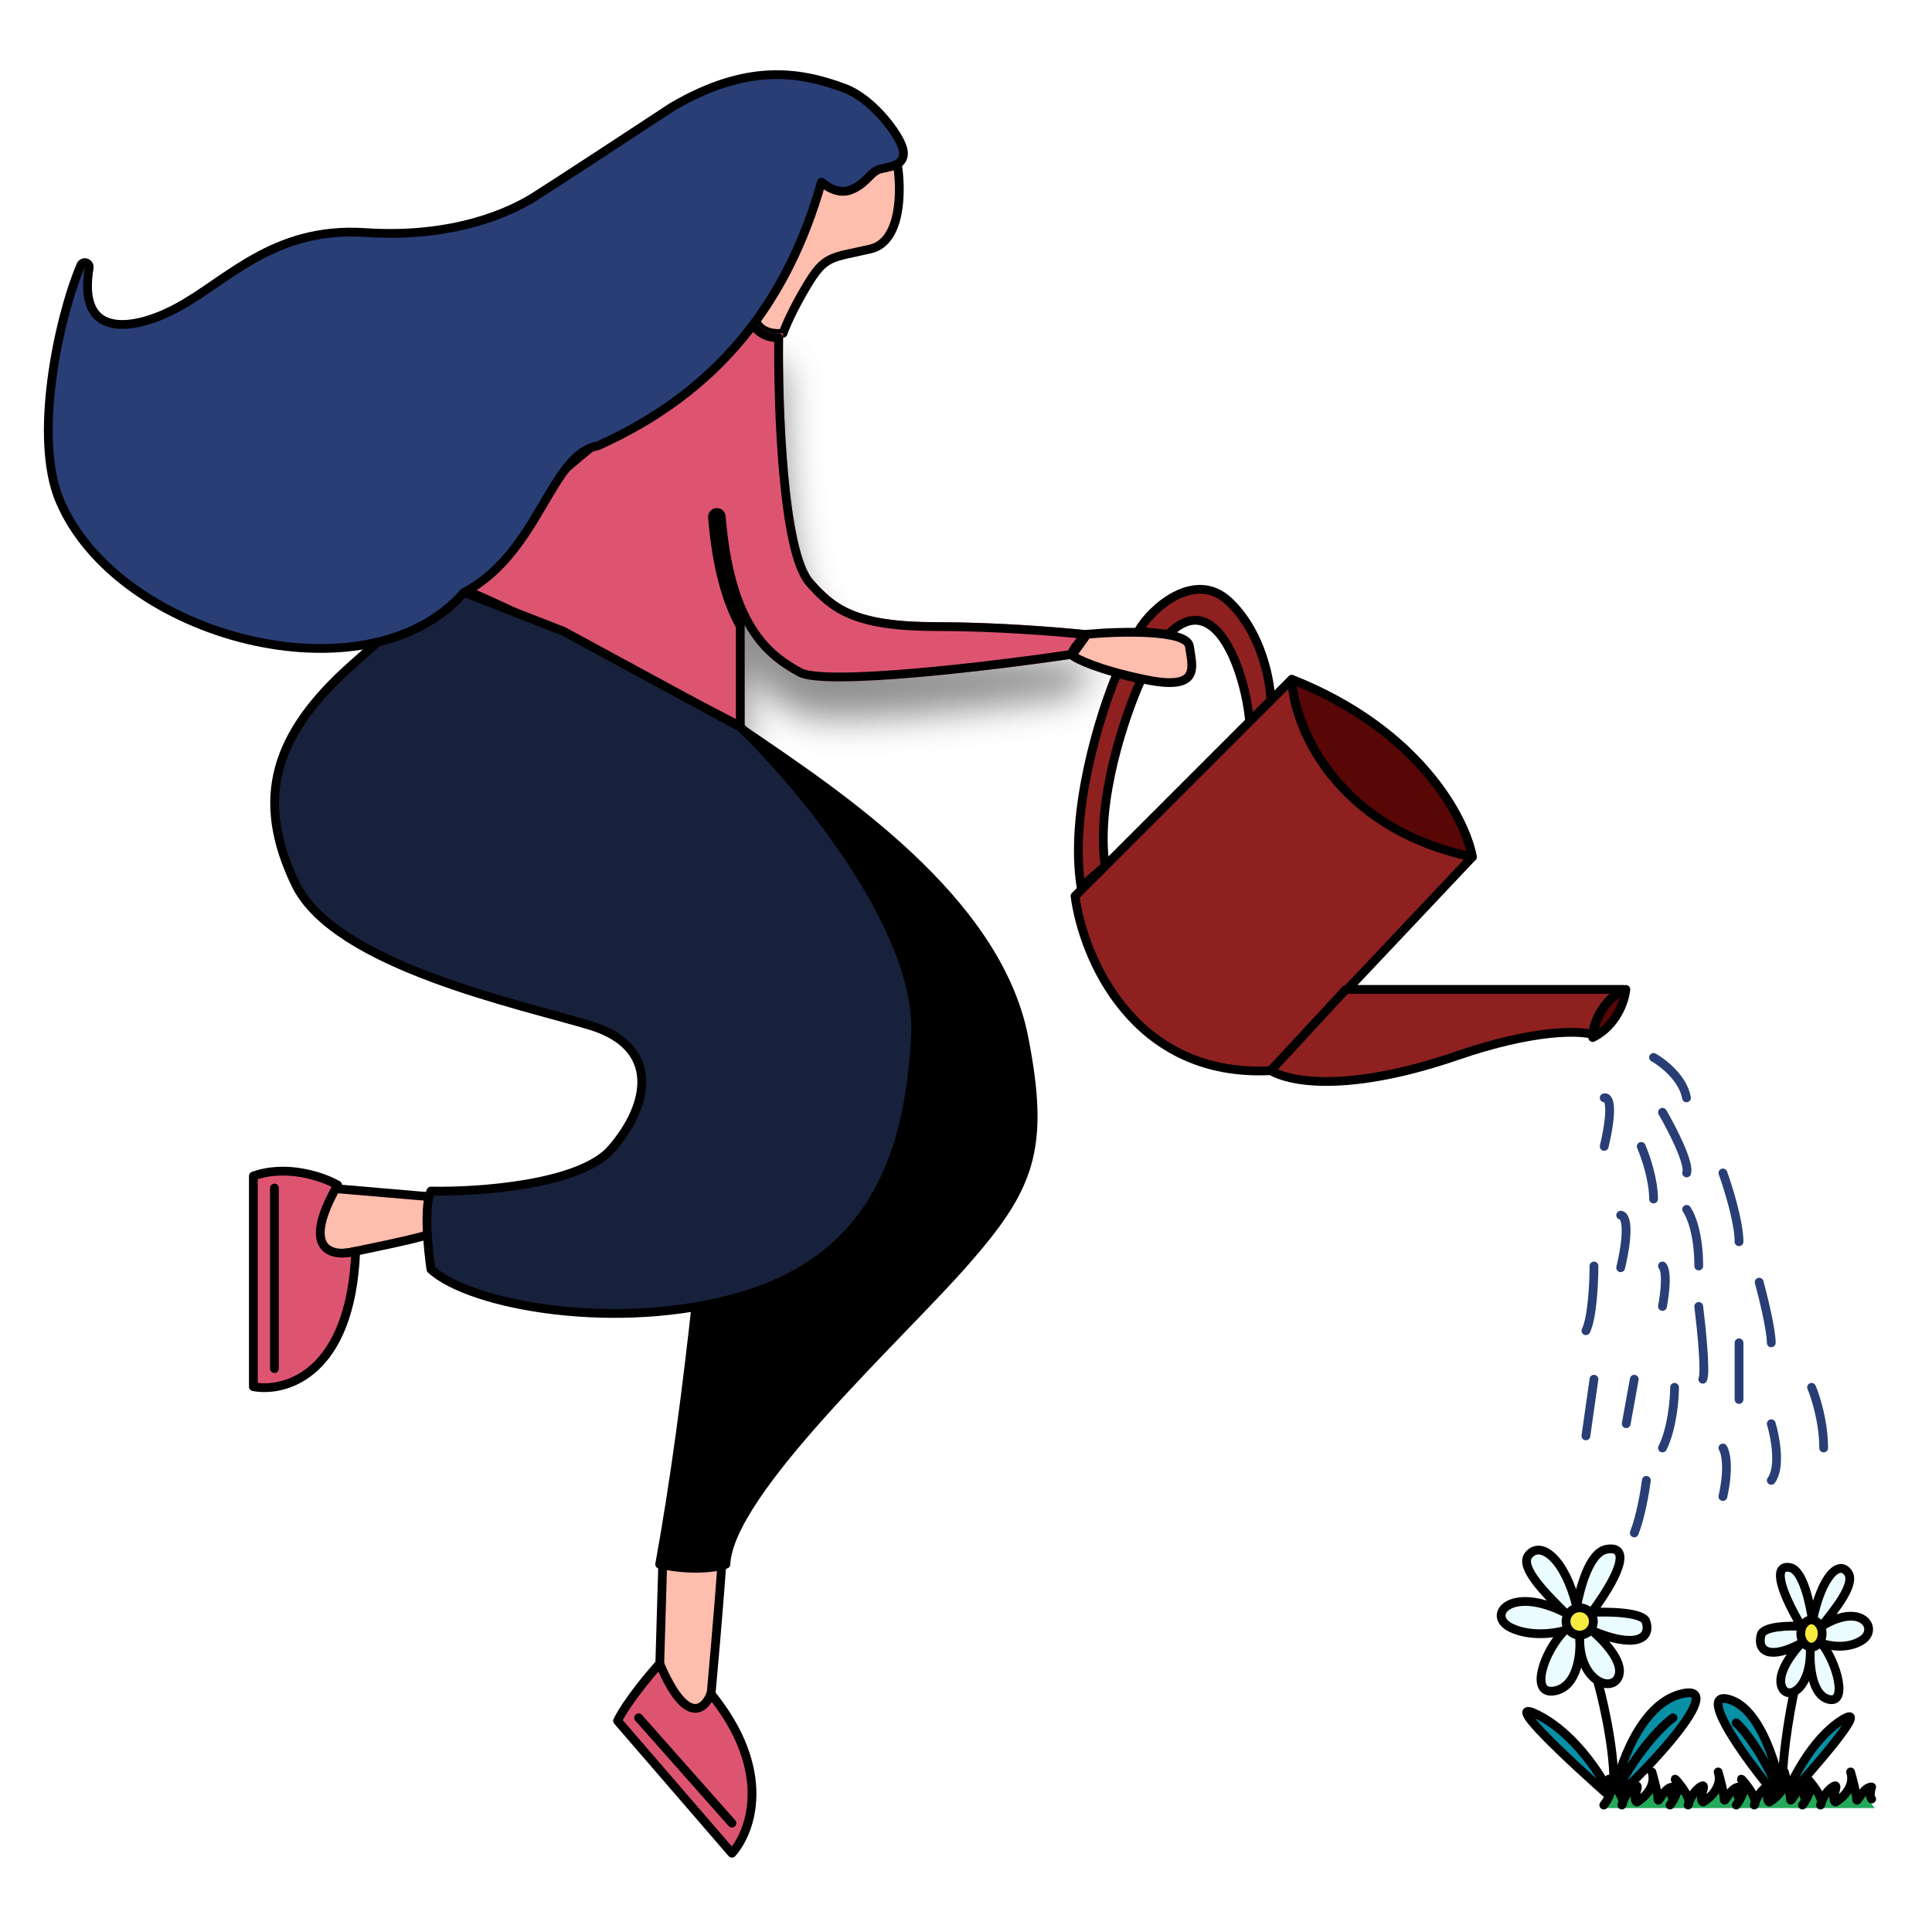
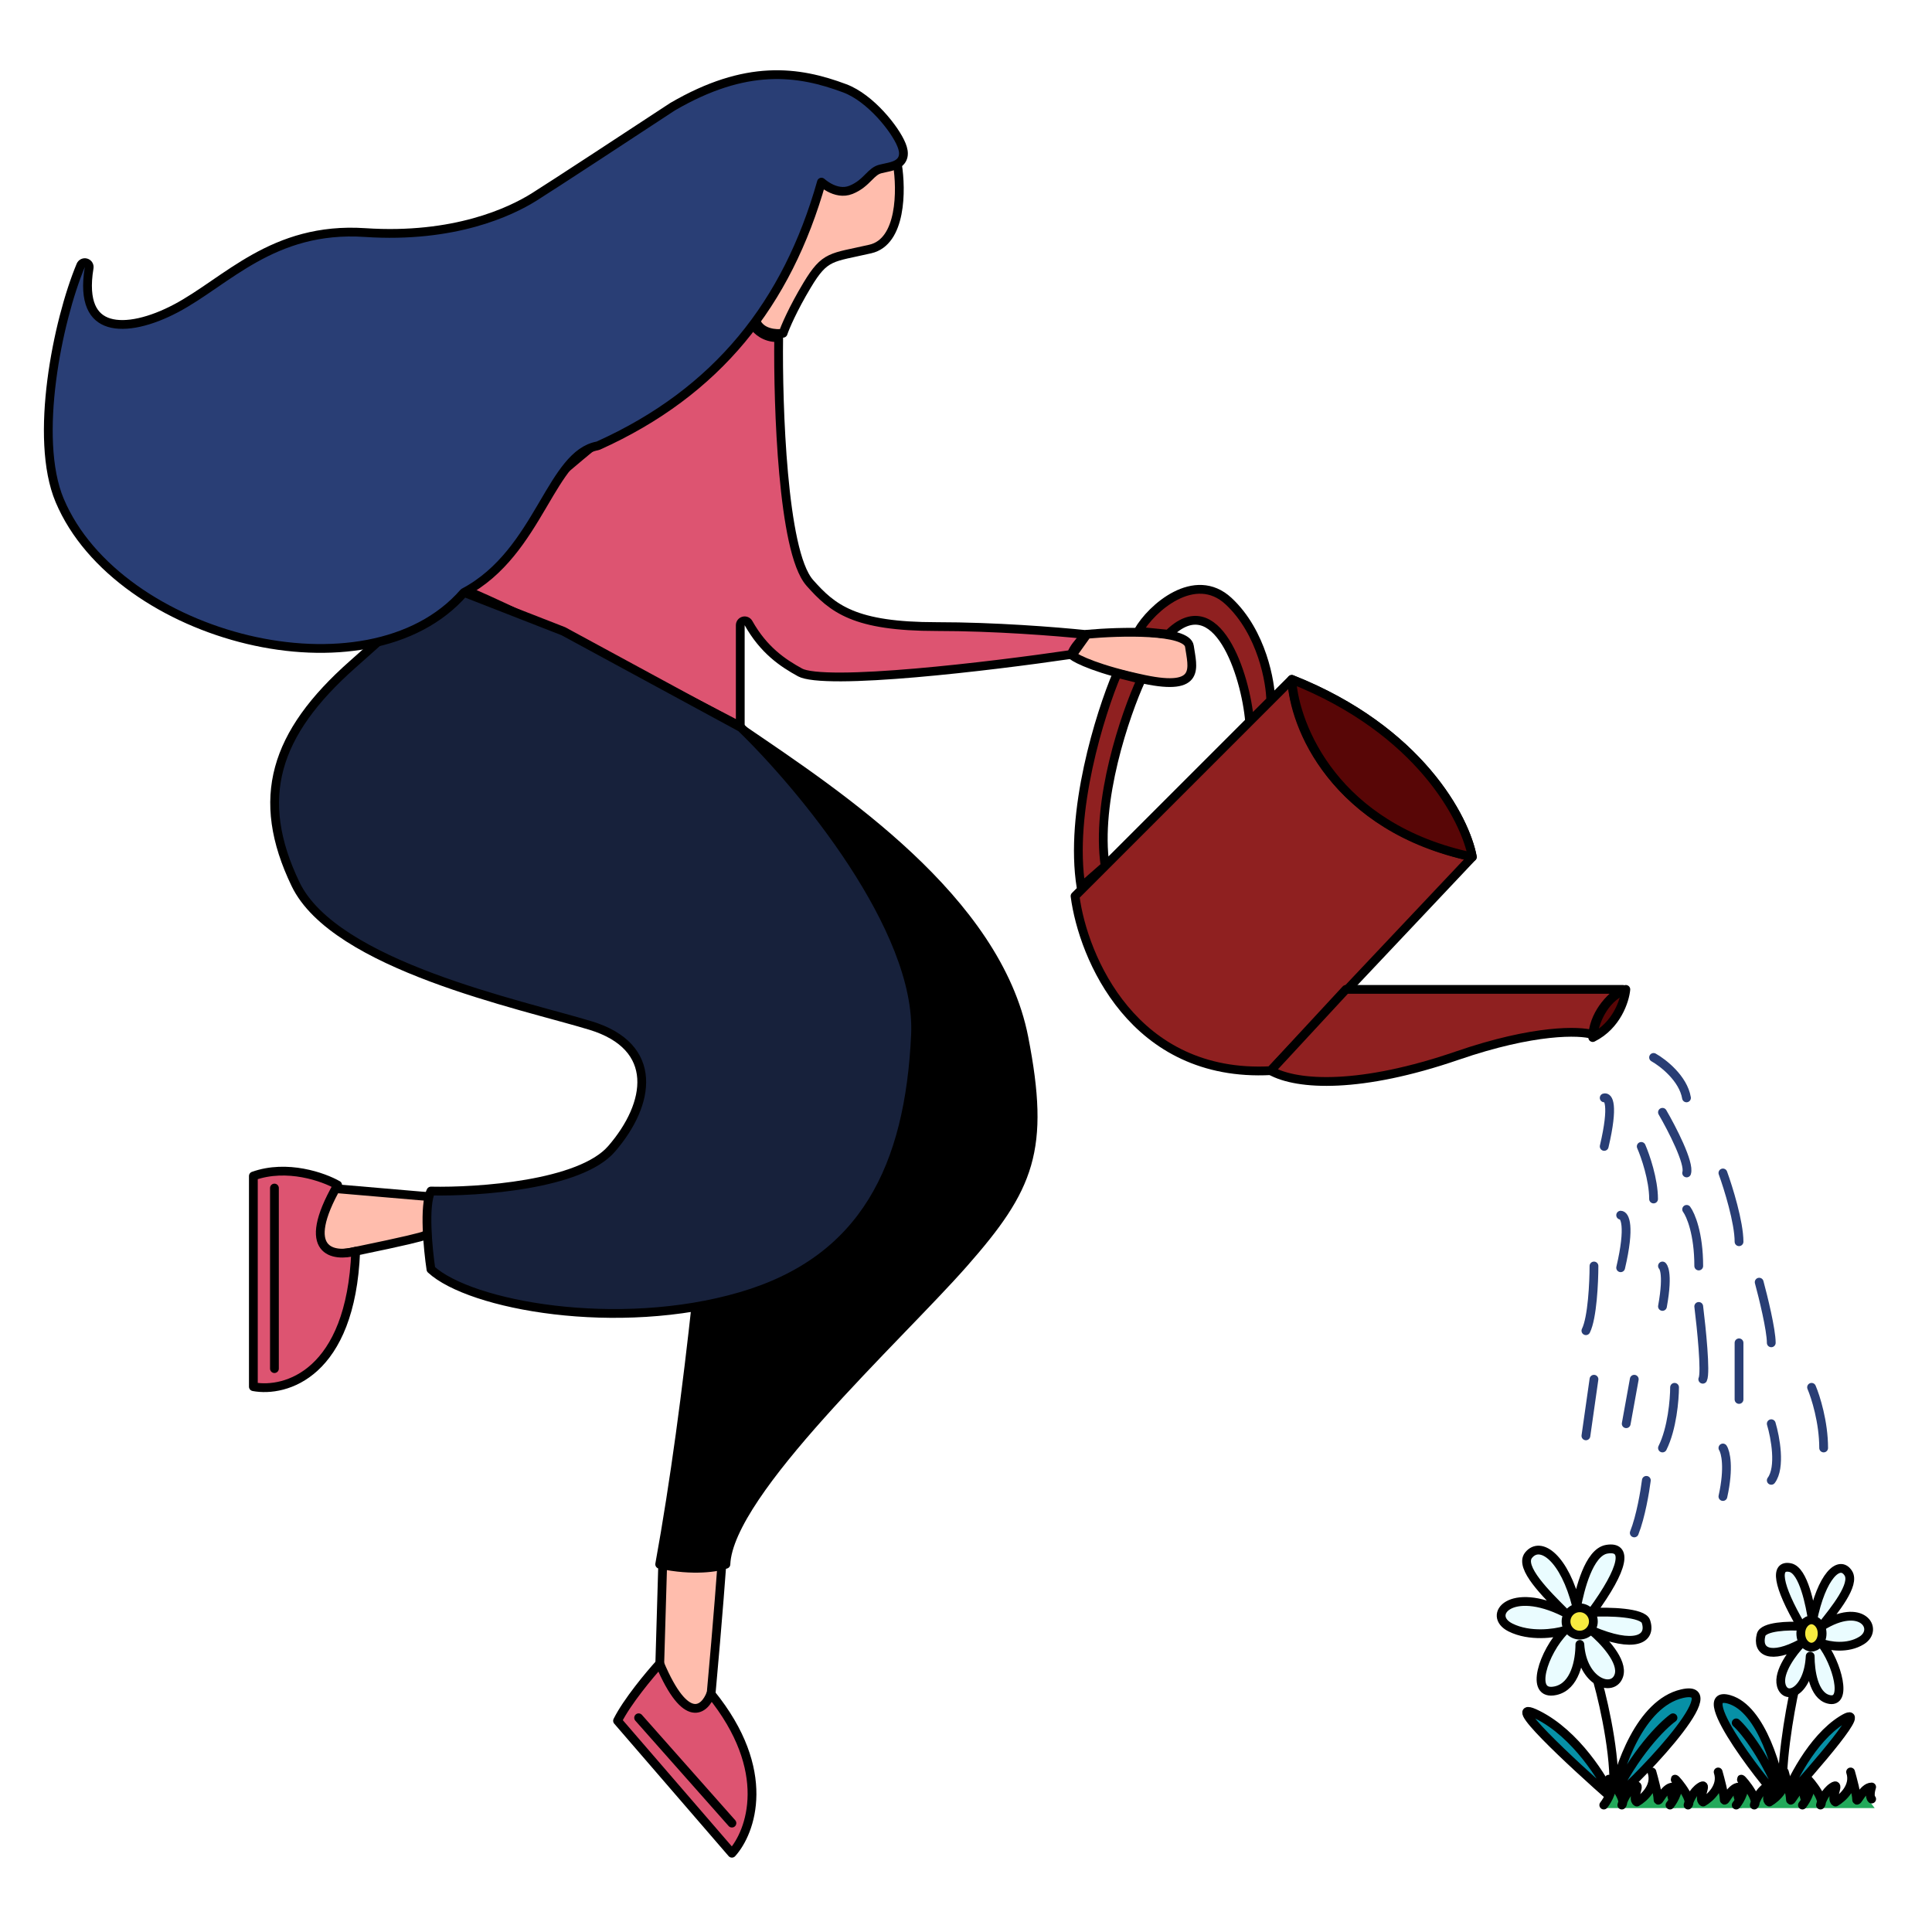
<svg xmlns="http://www.w3.org/2000/svg" width="220" height="220" viewBox="0 0 220 220" fill="none">
  <path d="M99.111 28.351C102.675 27.529 102.653 21.611 102.196 18.755L90.2 17.727L86.087 36.577C86.635 37.948 88.372 38.062 89.172 37.948C89.4 37.263 90.268 35.206 91.913 32.464C93.97 29.037 94.655 29.38 99.111 28.351Z" fill="#FFBDAD" stroke="black" stroke-linecap="round" stroke-linejoin="round" />
-   <g filter="url(#filter0_dd)">
-     <path d="M92.6 66.052C89.634 62.716 89.058 46.174 89.172 38.291V37.948H88.487C87.116 37.948 86.316 37.034 86.088 36.577H84.795C83.846 36.577 46.673 66.395 50.1 66.738C52.842 67.012 74.373 78.048 84.795 83.532V71.193C86.588 74.382 88.838 75.903 90.886 77.02C93.902 78.665 113.164 76.334 122.417 74.963C122.417 74.141 124.017 72.564 124.816 71.879C121.846 71.536 114.055 70.85 106.652 70.85C97.398 70.85 95.093 68.858 92.6 66.052Z" fill="#DD5471" />
-     <path d="M84.295 71.323V82.704C79.085 79.969 71.501 76.055 64.79 72.733C61.273 70.993 57.993 69.413 55.418 68.251C54.131 67.669 53.016 67.19 52.132 66.847C51.473 66.591 50.909 66.396 50.491 66.3C50.584 66.143 50.735 65.931 50.956 65.659C51.624 64.838 52.778 63.664 54.285 62.244C57.292 59.411 61.637 55.66 66.127 51.913C70.615 48.167 75.24 44.432 78.801 41.635C80.582 40.236 82.094 39.073 83.189 38.261C83.738 37.854 84.177 37.539 84.492 37.326C84.65 37.22 84.769 37.144 84.852 37.096C84.865 37.089 84.876 37.082 84.886 37.077H85.807C86.217 37.665 87.109 38.448 88.487 38.448H88.67C88.618 42.406 88.737 48.438 89.233 53.922C89.484 56.7 89.833 59.35 90.308 61.523C90.546 62.608 90.818 63.585 91.129 64.403C91.437 65.214 91.797 65.902 92.226 66.384C93.488 67.805 94.749 69.072 96.899 69.965C99.031 70.851 101.997 71.35 106.652 71.35C113.254 71.35 120.172 71.898 123.673 72.257C123.426 72.502 123.172 72.771 122.937 73.044C122.678 73.347 122.432 73.667 122.25 73.976C122.151 74.143 122.057 74.328 121.994 74.52C117.369 75.199 110.447 76.091 104.269 76.624C101.1 76.898 98.136 77.077 95.782 77.085C94.604 77.089 93.589 77.051 92.781 76.963C91.955 76.873 91.41 76.736 91.125 76.581C89.122 75.488 86.961 74.024 85.231 70.948C83.769 68.347 82.596 64.561 82.13 58.814C82.108 58.539 81.867 58.334 81.592 58.356C81.316 58.379 81.111 58.62 81.134 58.895C81.601 64.655 82.772 68.565 84.295 71.323ZM50.375 66.548C50.375 66.548 50.375 66.546 50.377 66.54C50.376 66.545 50.376 66.548 50.375 66.548ZM84.926 37.056C84.927 37.056 84.927 37.056 84.928 37.056C84.941 37.05 84.939 37.052 84.926 37.056Z" stroke="black" stroke-linecap="round" stroke-linejoin="round" />
-   </g>
+   <path d="M88.67 38.448C88.618 42.406 88.737 48.438 89.233 53.922C89.484 56.7 89.833 59.35 90.308 61.523C90.546 62.608 90.818 63.585 91.129 64.403C91.437 65.214 91.797 65.902 92.226 66.384C93.488 67.805 94.749 69.072 96.899 69.965C99.031 70.851 101.997 71.35 106.652 71.35C113.254 71.35 120.172 71.898 123.673 72.257C123.426 72.502 123.172 72.771 122.937 73.044C122.678 73.347 122.432 73.667 122.25 73.976C122.151 74.143 122.057 74.328 121.994 74.52C117.369 75.199 110.447 76.091 104.269 76.624C101.1 76.898 98.136 77.077 95.782 77.085C94.604 77.089 93.589 77.051 92.781 76.963C91.955 76.873 91.41 76.736 91.125 76.581C89.122 75.488 86.961 74.024 85.231 70.948C85.12 70.75 84.889 70.652 84.669 70.71C84.449 70.767 84.295 70.966 84.295 71.193V82.704C79.085 79.969 71.501 76.055 64.79 72.733C61.273 70.993 57.993 69.413 55.418 68.251C54.131 67.669 53.016 67.19 52.132 66.847C51.473 66.591 50.909 66.396 50.491 66.3C50.584 66.143 50.735 65.931 50.956 65.659C51.624 64.838 52.778 63.664 54.285 62.244C57.292 59.411 61.637 55.66 66.127 51.913C70.615 48.167 75.24 44.432 78.801 41.635C80.582 40.236 82.094 39.073 83.189 38.261C83.738 37.854 84.177 37.539 84.492 37.326C84.65 37.22 84.769 37.144 84.852 37.096C84.865 37.089 84.876 37.082 84.886 37.077H85.807C86.217 37.665 87.109 38.448 88.487 38.448H88.67ZM84.928 37.056C84.941 37.05 84.939 37.052 84.926 37.056C84.927 37.056 84.927 37.056 84.928 37.056ZM50.375 66.548C50.375 66.548 50.375 66.546 50.377 66.54C50.376 66.545 50.376 66.548 50.375 66.548Z" fill="#DD5471" stroke="black" stroke-linecap="round" stroke-linejoin="round" />
  <path d="M75.12 189.779L75.462 178.126L82.317 176.412C82.203 178.24 81.769 184.158 80.946 193.206C80.124 202.255 76.719 194.692 75.12 189.779Z" fill="#FFBDAD" stroke="black" stroke-linecap="round" stroke-linejoin="round" />
  <path d="M116.59 118.148C113.506 102.382 95.455 90.501 84.716 83.189C83.619 85.382 81.974 140.425 75.12 178.126C78.958 178.949 81.746 178.469 82.66 178.126C83.002 169.901 102.196 152.421 109.736 143.853C117.276 135.284 119.092 130.934 116.59 118.148Z" fill="black" stroke="black" stroke-linecap="round" stroke-linejoin="round" />
  <path d="M37.419 135.284L49.415 136.313L49.072 140.425C47.016 140.768 52.157 140.083 40.504 142.482C31.182 144.401 34.563 138.483 37.419 135.284Z" fill="#FFBDAD" stroke="black" stroke-linecap="round" stroke-linejoin="round" />
  <path d="M104.252 117.805C104.801 105.741 91.228 89.472 84.374 82.846L64.153 71.879L50.1 66.395C49.758 66.852 47.29 69.342 40.161 75.649C31.25 83.532 28.963 90.913 33.649 100.668C38.114 109.962 59.354 114.378 67.237 116.777C75.12 119.176 74.092 125.688 69.636 130.829C66.072 134.942 54.442 135.741 49.072 135.627C48.249 137.272 48.729 142.253 49.072 144.538C53.528 148.651 70.322 151.736 84.374 147.623C98.426 143.51 103.567 132.885 104.252 117.805Z" fill="#17213B" stroke="black" stroke-linecap="round" stroke-linejoin="round" />
  <path d="M10.151 30.49C10.193 30.239 10.04 29.997 9.796 29.927C9.552 29.857 9.294 29.98 9.196 30.215C7.863 33.404 6.528 38.328 5.889 43.319C5.252 48.292 5.294 53.43 6.798 56.993C10.138 64.903 18.963 70.63 28.221 72.836C37.434 75.032 47.313 73.791 52.815 67.479C57.189 65.17 59.649 61.151 61.696 57.677C61.772 57.548 61.848 57.419 61.923 57.291C62.873 55.676 63.734 54.213 64.675 53.063C65.686 51.829 66.74 51.02 68.016 50.777C68.055 50.77 68.092 50.758 68.128 50.742C81.717 44.627 89.649 34.5 93.54 20.74C93.807 20.966 94.121 21.19 94.464 21.373C95.144 21.733 96.021 21.969 96.898 21.618C97.85 21.237 98.425 20.662 98.896 20.192L98.908 20.179C99.39 19.697 99.728 19.373 100.261 19.24C100.424 19.199 100.588 19.163 100.755 19.127L100.804 19.116C100.953 19.084 101.106 19.051 101.253 19.016C101.57 18.939 101.912 18.84 102.196 18.669C102.498 18.488 102.755 18.213 102.845 17.8C102.929 17.414 102.848 16.983 102.66 16.512C102.286 15.578 101.386 14.241 100.249 13.016C99.111 11.791 97.677 10.614 96.202 10.061C93.553 9.067 90.74 8.36 87.53 8.524C84.32 8.688 80.75 9.722 76.582 12.153C76.574 12.158 76.566 12.163 76.559 12.168C72.214 15.026 62.99 21.077 60.803 22.444C58.136 24.111 51.727 27.159 41.565 26.482C36.305 26.131 32.353 27.538 28.993 29.414C27.357 30.328 25.859 31.354 24.429 32.333L24.332 32.4C22.866 33.404 21.476 34.351 20.049 35.107C18.622 35.862 17.186 36.422 15.863 36.715C14.535 37.01 13.355 37.029 12.418 36.742C11.5 36.461 10.795 35.883 10.38 34.917C9.955 33.93 9.817 32.495 10.151 30.49Z" fill="#293E75" stroke="black" stroke-linecap="round" stroke-linejoin="round" />
  <path d="M70.321 195.948C71.418 193.755 73.977 190.693 75.12 189.436C78.136 196.565 80.261 194.692 80.946 192.864C88.075 201.638 85.516 208.629 83.345 211.029L70.321 195.948Z" fill="#DD5471" stroke="black" stroke-linecap="round" stroke-linejoin="round" />
  <path d="M28.851 133.914C32.69 132.543 36.848 134.028 38.447 134.942C34.06 142.619 37.99 143.167 40.504 142.482C39.955 156.465 32.507 158.59 28.851 157.905V133.914Z" fill="#DD5471" stroke="black" stroke-linecap="round" stroke-linejoin="round" />
  <path d="M135.441 73.592C135.167 71.673 127.558 71.879 123.788 72.221L122.074 74.62C122.645 75.077 125.09 76.266 130.3 77.362C136.812 78.733 135.784 75.991 135.441 73.592Z" fill="#FFBDAD" stroke="black" stroke-linecap="round" stroke-linejoin="round" />
  <path d="M129.614 71.879C131.099 69.251 136.058 64.887 139.896 68.451C143.735 72.016 144.695 77.819 144.695 79.761L147.094 77.362C161.626 83.12 166.858 93.242 167.658 97.584L144.695 121.918C129.066 122.74 123.331 109.008 122.417 102.039L125.844 98.612L123.102 101.011C121.731 92.511 125.273 81.247 127.215 76.677L129.957 77.362C128.129 81.361 124.747 91.209 125.844 98.612L142.295 82.161C141.838 76.791 138.525 66.738 133.042 72.221L129.614 71.879Z" fill="#8F2020" />
  <path d="M147.094 77.362L122.417 102.039C123.331 109.008 129.066 122.74 144.695 121.918L167.658 97.584M147.094 77.362C161.626 83.12 166.858 93.242 167.658 97.584M147.094 77.362C147.322 82.618 151.755 94.019 167.658 97.584M129.614 71.879C131.099 69.251 136.058 64.887 139.896 68.451C143.735 72.016 144.695 77.819 144.695 79.761L142.295 82.161C141.838 76.791 138.525 66.738 133.042 72.221L129.614 71.879ZM127.215 76.677C125.273 81.247 121.731 92.511 123.102 101.011L125.844 98.612C124.747 91.209 128.129 81.361 129.957 77.362L127.215 76.677Z" stroke="black" stroke-linecap="round" stroke-linejoin="round" />
  <path d="M184.795 112.664H153.263L144.695 121.918C147.779 123.631 154.977 123.974 165.944 120.204C174.718 117.188 179.882 117.348 181.367 117.805C181.641 115.063 183.766 113.235 184.795 112.664Z" fill="#8F2020" stroke="black" stroke-linecap="round" stroke-linejoin="round" />
  <path d="M147.094 77.362C147.436 82.732 152.029 94.293 167.658 97.584C166.858 93.242 161.626 83.12 147.094 77.362Z" fill="#580606" stroke="black" stroke-linecap="round" stroke-linejoin="round" />
  <path d="M185.137 112.664C185.023 113.921 184.109 116.777 181.367 118.148C181.482 116.777 182.396 113.761 185.137 112.664Z" fill="#580606" stroke="black" stroke-linecap="round" stroke-linejoin="round" />
  <path d="M31.25 135.284V155.848M72.721 195.606L83.345 207.601" stroke="black" stroke-linecap="round" stroke-linejoin="round" />
-   <path d="M178.17 183.61C176.113 181.554 172.96 178.469 174.057 177.098C175.428 175.384 178.17 177.441 179.54 182.925C179.883 181.097 180.911 176.755 182.968 176.413C185.334 176.018 185.024 178.469 181.254 183.61C183.196 183.496 187.077 183.598 187.423 184.638C188.109 186.695 186.052 187.723 181.254 185.666C182.511 186.695 184.887 189.162 184.339 190.807C183.681 192.782 180.18 191.597 179.901 187.253C179.9 189.085 179.365 192.027 177.141 192.521C174.057 193.207 175.77 188.066 178.17 185.666C177.027 186.009 174.194 186.42 172 185.324C169.258 183.953 172 180.526 178.17 183.61Z" fill="#EAFCFF" />
-   <path d="M178.17 183.61C176.113 181.554 172.96 178.469 174.057 177.098C175.428 175.384 178.17 177.441 179.54 182.925C179.883 181.097 180.911 176.755 182.968 176.413C185.334 176.018 185.024 178.469 181.254 183.61C183.196 183.496 187.077 183.598 187.423 184.638C188.109 186.695 186.052 187.723 181.254 185.666C182.511 186.695 184.887 189.162 184.339 190.807C183.653 192.864 179.883 191.493 179.883 186.695C179.997 188.408 179.609 191.973 177.141 192.521C174.057 193.207 175.77 188.066 178.17 185.666C177.027 186.009 174.194 186.42 172 185.324C169.258 183.953 172 180.526 178.17 183.61Z" stroke="black" stroke-linecap="round" stroke-linejoin="round" />
+   <path d="M178.17 183.61C176.113 181.554 172.96 178.469 174.057 177.098C175.428 175.384 178.17 177.441 179.54 182.925C179.883 181.097 180.911 176.755 182.968 176.413C185.334 176.018 185.024 178.469 181.254 183.61C183.196 183.496 187.077 183.598 187.423 184.638C188.109 186.695 186.052 187.723 181.254 185.666C182.511 186.695 184.887 189.162 184.339 190.807C183.681 192.782 180.18 191.597 179.901 187.253C179.9 189.085 179.365 192.027 177.141 192.521C174.057 193.207 175.77 188.066 178.17 185.666C177.027 186.009 174.194 186.42 172 185.324C169.258 183.953 172 180.526 178.17 183.61Z" fill="#EAFCFF" stroke="black" stroke-linecap="round" stroke-linejoin="round" />
  <circle cx="179.883" cy="184.638" r="1.556" fill="#F7EB40" stroke="black" stroke-linecap="round" stroke-linejoin="round" />
  <path d="M183.653 204.859C184.296 201.318 186.772 193.96 191.536 192.864C197.491 191.493 185.024 204.174 183.653 204.859C178.969 200.747 170.698 193.069 175.085 195.263C179.472 197.456 182.625 202.575 183.653 204.859Z" fill="#0790A6" />
  <path d="M181.94 191.493C182.739 194.349 184.202 201.021 183.653 204.859M183.653 204.859C184.296 201.318 186.772 193.96 191.536 192.864C197.491 191.493 185.024 204.174 183.653 204.859ZM183.653 204.859C178.969 200.747 170.698 193.069 175.085 195.263C179.472 197.456 182.625 202.575 183.653 204.859ZM183.653 204.859C186.121 199.65 189.251 196.52 190.508 195.606" stroke="black" stroke-linecap="round" stroke-linejoin="round" />
  <path d="M203.061 205.202C202.559 201.751 200.624 194.583 196.901 193.514C192.247 192.178 201.99 204.534 203.061 205.202C206.722 201.195 213.186 193.714 209.758 195.852C206.329 197.989 203.865 202.976 203.061 205.202Z" fill="#0790A6" />
  <path d="M204.4 192.178C203.775 194.961 202.633 201.462 203.061 205.202M203.061 205.202C202.559 201.751 200.624 194.583 196.901 193.514C192.247 192.178 201.99 204.534 203.061 205.202ZM203.061 205.202C206.722 201.195 213.186 193.714 209.758 195.852C206.329 197.989 203.865 202.976 203.061 205.202ZM203.061 205.202C201.133 200.126 198.686 197.076 197.704 196.186" stroke="black" stroke-linecap="round" stroke-linejoin="round" />
  <path d="M182.625 205.888C183.064 205.161 183.809 203.445 183.283 202.398C182.705 201.248 184.666 204.139 184.705 205.449C184.894 204.787 185.286 203.826 185.915 203.27C186.902 202.398 185.586 205.015 186.244 205.451C186.977 204.896 188.29 203.333 187.949 201.371C187.928 201.27 187.908 201.175 187.889 201.089C187.913 201.184 187.933 201.278 187.949 201.371C188.18 202.469 188.547 204.376 188.547 205.015C188.547 205.888 189.205 203.27 190.192 203.27C190.083 203.706 189.929 204.666 190.192 205.015L190.85 205.888H184.599H182.625Z" fill="#22A95A" />
  <path d="M182.625 205.545C183.082 204.973 183.859 203.625 183.31 202.803C182.625 201.775 185.367 204.859 184.681 205.545C184.795 205.088 185.23 204.037 186.052 203.488C187.08 202.803 185.709 204.859 186.395 205.202C187.195 204.745 188.657 203.42 188.108 201.775C188.337 202.575 188.794 204.311 188.794 204.859C188.794 205.545 189.479 203.488 190.508 203.488C190.393 203.831 190.233 204.585 190.508 204.859" stroke="black" stroke-linecap="round" stroke-linejoin="round" />
-   <path d="M207.414 185.202C208.942 183.289 211.283 180.42 210.469 179.144C209.451 177.55 207.415 179.463 206.396 184.564C206.142 182.864 205.378 178.826 203.851 178.507C202.094 178.14 202.324 180.42 205.124 185.202C203.681 185.096 200.8 185.191 200.542 186.158C200.033 188.071 201.56 189.028 205.124 187.115C204.191 188.071 202.426 190.367 202.833 191.897C203.322 193.733 205.922 192.631 206.129 188.591C206.129 190.294 206.527 193.031 208.178 193.491C210.469 194.129 209.196 189.347 207.415 187.115C208.263 187.434 210.367 187.816 211.996 186.796C214.032 185.521 211.996 182.333 207.414 185.202Z" fill="#EAFCFF" />
-   <path d="M207.414 185.202C208.942 183.289 211.283 180.42 210.469 179.144C209.451 177.55 207.415 179.463 206.396 184.564C206.142 182.864 205.378 178.826 203.851 178.507C202.094 178.14 202.324 180.42 205.124 185.202C203.681 185.096 200.8 185.191 200.542 186.158C200.033 188.071 201.56 189.028 205.124 187.115C204.191 188.071 202.426 190.367 202.833 191.897C203.342 193.81 206.142 192.535 206.142 188.071C206.057 189.665 206.345 192.981 208.178 193.491C210.469 194.129 209.196 189.347 207.415 187.115C208.263 187.434 210.367 187.816 211.996 186.796C214.032 185.521 211.996 182.333 207.414 185.202Z" stroke="black" stroke-linecap="round" stroke-linejoin="round" />
+   <path d="M207.414 185.202C208.942 183.289 211.283 180.42 210.469 179.144C209.451 177.55 207.415 179.463 206.396 184.564C206.142 182.864 205.378 178.826 203.851 178.507C202.094 178.14 202.324 180.42 205.124 185.202C203.681 185.096 200.8 185.191 200.542 186.158C200.033 188.071 201.56 189.028 205.124 187.115C204.191 188.071 202.426 190.367 202.833 191.897C203.322 193.733 205.922 192.631 206.129 188.591C206.129 190.294 206.527 193.031 208.178 193.491C210.469 194.129 209.196 189.347 207.415 187.115C208.263 187.434 210.367 187.816 211.996 186.796C214.032 185.521 211.996 182.333 207.414 185.202Z" fill="#EAFCFF" stroke="black" stroke-linecap="round" stroke-linejoin="round" />
  <path d="M190.166 205.888C190.604 205.161 191.35 203.445 190.824 202.398C190.245 201.248 192.207 204.139 192.246 205.449C192.435 204.787 192.827 203.826 193.456 203.27C194.443 202.398 193.127 205.015 193.785 205.451C194.518 204.896 195.831 203.333 195.49 201.371C195.468 201.27 195.448 201.175 195.43 201.089C195.454 201.184 195.474 201.278 195.49 201.371C195.72 202.469 196.088 204.376 196.088 205.015C196.088 205.888 196.746 203.27 197.733 203.27C197.623 203.706 197.47 204.666 197.733 205.015L198.391 205.888H192.14H190.166Z" fill="#22A95A" />
  <path d="M190.165 205.545C190.622 204.973 191.399 203.625 190.851 202.803C190.165 201.775 192.907 204.859 192.222 205.545C192.336 205.088 192.77 204.037 193.593 203.488C194.621 202.803 193.25 204.859 193.935 205.202C194.735 204.745 196.197 203.42 195.649 201.775C195.878 202.575 196.334 204.311 196.334 204.859C196.334 205.545 197.02 203.488 198.048 203.488C197.934 203.831 197.774 204.585 198.048 204.859" stroke="black" stroke-linecap="round" stroke-linejoin="round" />
  <path d="M205.06 186.009C205.06 186.958 205.685 187.565 206.273 187.565C206.862 187.565 207.487 186.958 207.487 186.009C207.487 185.06 206.862 184.453 206.273 184.453C205.685 184.453 205.06 185.06 205.06 186.009Z" fill="#F7EB40" stroke="black" stroke-linecap="round" stroke-linejoin="round" />
  <path d="M197.705 205.888C198.144 205.161 198.89 203.445 198.363 202.398C197.785 201.248 199.746 204.139 199.785 205.449C199.974 204.787 200.367 203.826 200.995 203.27C201.983 202.398 200.666 205.015 201.324 205.451C202.057 204.896 203.37 203.333 203.029 201.371C203.008 201.27 202.988 201.175 202.97 201.089C202.993 201.184 203.013 201.278 203.029 201.371C203.26 202.469 203.628 204.376 203.628 205.015C203.628 205.888 204.286 203.27 205.273 203.27C205.163 203.706 205.01 204.666 205.273 205.015L205.931 205.888H199.679H197.705Z" fill="#22A95A" />
  <path d="M197.705 205.545C198.162 204.973 198.939 203.625 198.391 202.803C197.705 201.775 200.447 204.859 199.761 205.545C199.876 205.088 200.31 204.037 201.132 203.488C202.161 202.803 200.79 204.859 201.475 205.202C202.275 204.745 203.737 203.42 203.189 201.775C203.417 202.575 203.874 204.311 203.874 204.859C203.874 205.545 204.56 203.488 205.588 203.488C205.474 203.831 205.314 204.585 205.588 204.859" stroke="black" stroke-linecap="round" stroke-linejoin="round" />
  <path d="M205.245 205.888C205.684 205.161 206.43 203.445 205.904 202.398C205.325 201.248 207.287 204.139 207.326 205.449C207.515 204.787 207.907 203.826 208.536 203.27C209.523 202.398 208.207 205.015 208.865 205.451C209.598 204.896 210.911 203.333 210.57 201.371C210.548 201.27 210.528 201.175 210.51 201.089C210.534 201.184 210.554 201.278 210.57 201.371C210.8 202.469 211.168 204.376 211.168 205.015C211.168 205.888 211.826 203.27 212.813 203.27C212.703 203.706 212.55 204.666 212.813 205.015L213.471 205.888H207.22H205.245Z" fill="#22A95A" />
  <path d="M205.245 205.545C205.702 204.973 206.479 203.625 205.931 202.803C205.245 201.775 207.987 204.859 207.302 205.545C207.416 205.088 207.85 204.037 208.672 203.488C209.701 202.803 208.33 204.859 209.015 205.202C209.815 204.745 211.277 203.42 210.729 201.775C210.957 202.575 211.414 204.311 211.414 204.859C211.414 205.545 212.1 203.488 213.128 203.488C213.014 203.831 212.854 204.585 213.128 204.859" stroke="black" stroke-linecap="round" stroke-linejoin="round" />
  <path d="M186.89 130.544C187.358 131.618 188.295 134.32 188.295 136.531M184.547 138.373C185.015 138.373 185.671 139.57 184.547 144.36M182.673 125.017C183.141 124.864 183.797 125.754 182.673 130.544M188.295 120.412C189.389 121.026 191.669 122.806 192.044 125.017" stroke="#293E75" stroke-linecap="round" stroke-linejoin="round" />
  <path d="M189.308 126.659C190.379 128.501 192.428 132.462 192.061 133.567M181.508 144.16C181.508 146.002 181.324 150.055 180.59 151.529M189.308 144.16C189.308 144.16 190.042 144.712 189.308 148.765M192.061 137.712C192.52 138.326 193.438 140.475 193.438 144.16M196.191 133.567C196.803 135.256 198.026 139.186 198.026 141.397M198.026 152.91C198.026 153.985 198.026 156.779 198.026 159.358M190.685 157.976C190.685 159.358 190.41 162.674 189.308 164.884M200.321 146.002C200.78 147.691 201.697 151.436 201.697 152.91M193.438 148.765C193.744 151.221 194.264 156.318 193.897 157.055M186.096 157.055L185.179 162.121M181.508 157.055L180.59 163.503M196.191 164.884C196.497 165.345 196.925 167.095 196.191 170.411M201.697 162.121C202.156 163.656 202.798 167.095 201.697 168.569M206.286 157.976C206.745 159.051 207.662 161.937 207.662 164.884M187.473 168.569C187.32 169.797 186.831 172.714 186.096 174.556" stroke="#293E75" stroke-linecap="round" stroke-linejoin="round" />
-   <defs>
-     <filter id="filter0_dd" x="45.877" y="36.577" width="82.939" height="54.955" filterUnits="userSpaceOnUse" color-interpolation-filters="sRGB">
-       <feFlood flood-opacity="0" result="BackgroundImageFix" />
-       <feColorMatrix in="SourceAlpha" type="matrix" values="0 0 0 0 0 0 0 0 0 0 0 0 0 0 0 0 0 0 127 0" />
-       <feOffset dy="4" />
-       <feGaussianBlur stdDeviation="2" />
-       <feColorMatrix type="matrix" values="0 0 0 0 0 0 0 0 0 0 0 0 0 0 0 0 0 0 0.25 0" />
-       <feBlend mode="normal" in2="BackgroundImageFix" result="effect1_dropShadow" />
-       <feColorMatrix in="SourceAlpha" type="matrix" values="0 0 0 0 0 0 0 0 0 0 0 0 0 0 0 0 0 0 127 0" />
-       <feOffset dy="4" />
-       <feGaussianBlur stdDeviation="2" />
-       <feColorMatrix type="matrix" values="0 0 0 0 0 0 0 0 0 0 0 0 0 0 0 0 0 0 0.25 0" />
-       <feBlend mode="normal" in2="effect1_dropShadow" result="effect2_dropShadow" />
-       <feBlend mode="normal" in="SourceGraphic" in2="effect2_dropShadow" result="shape" />
-     </filter>
-   </defs>
</svg>
